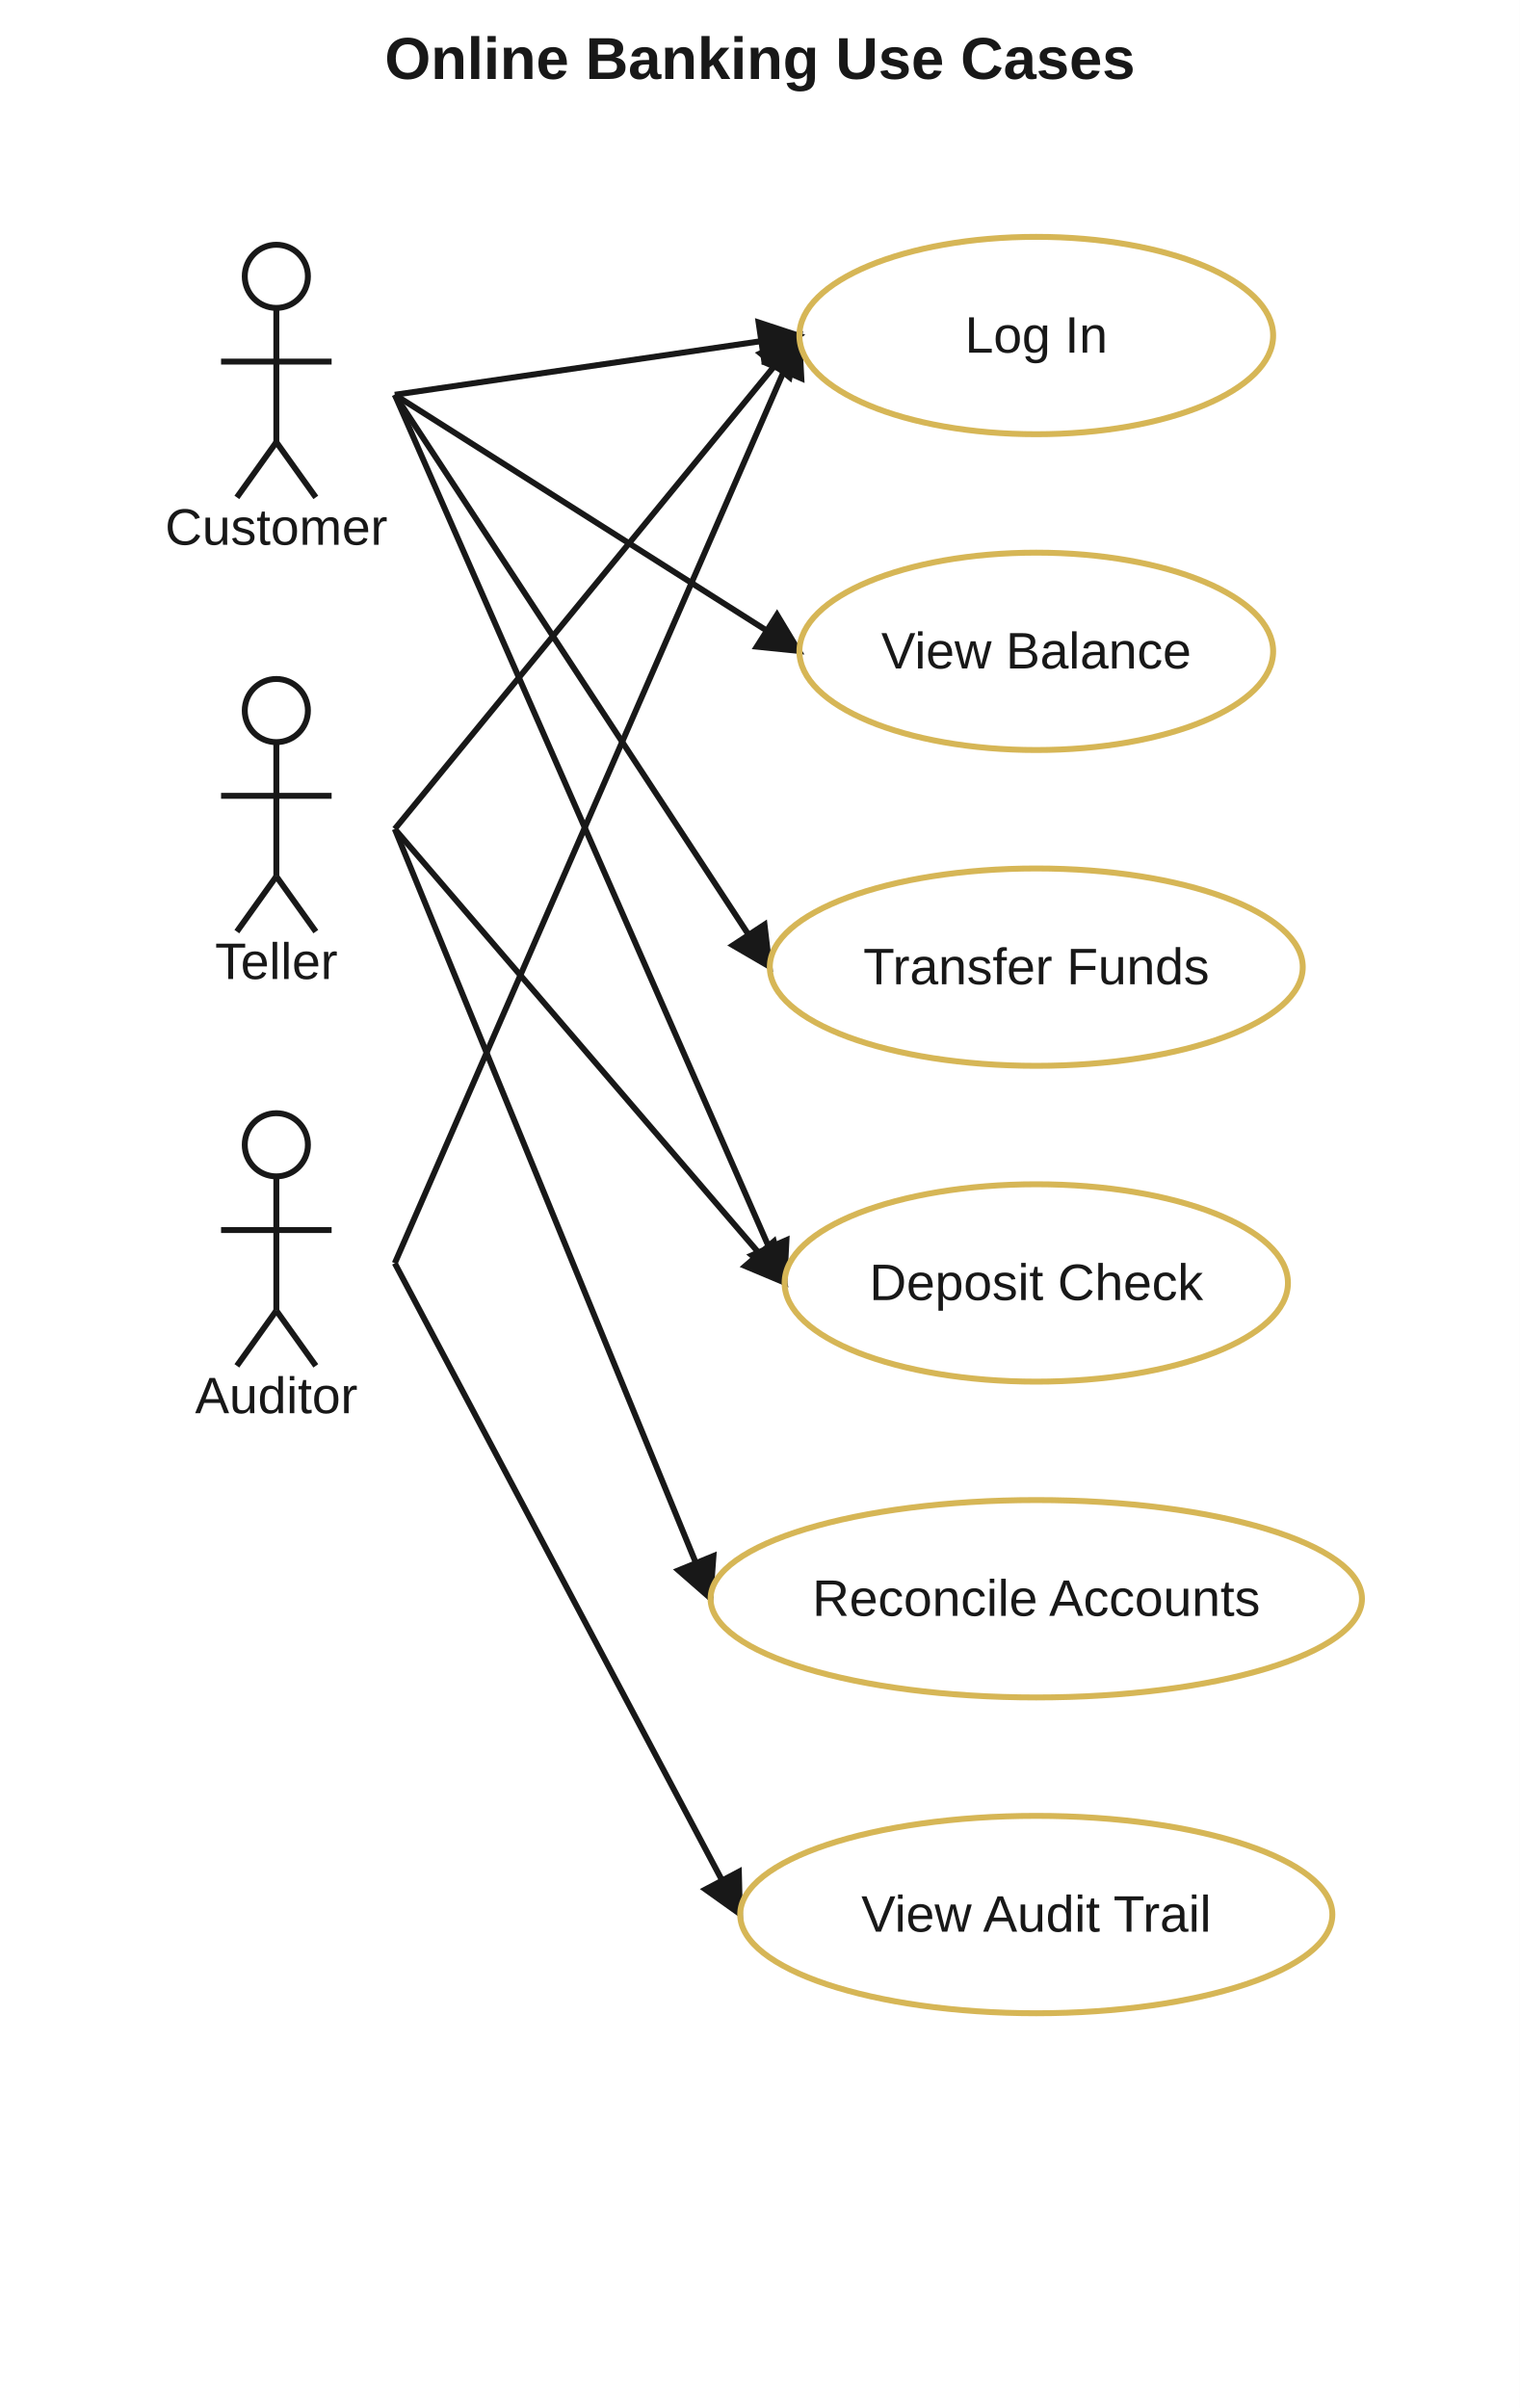
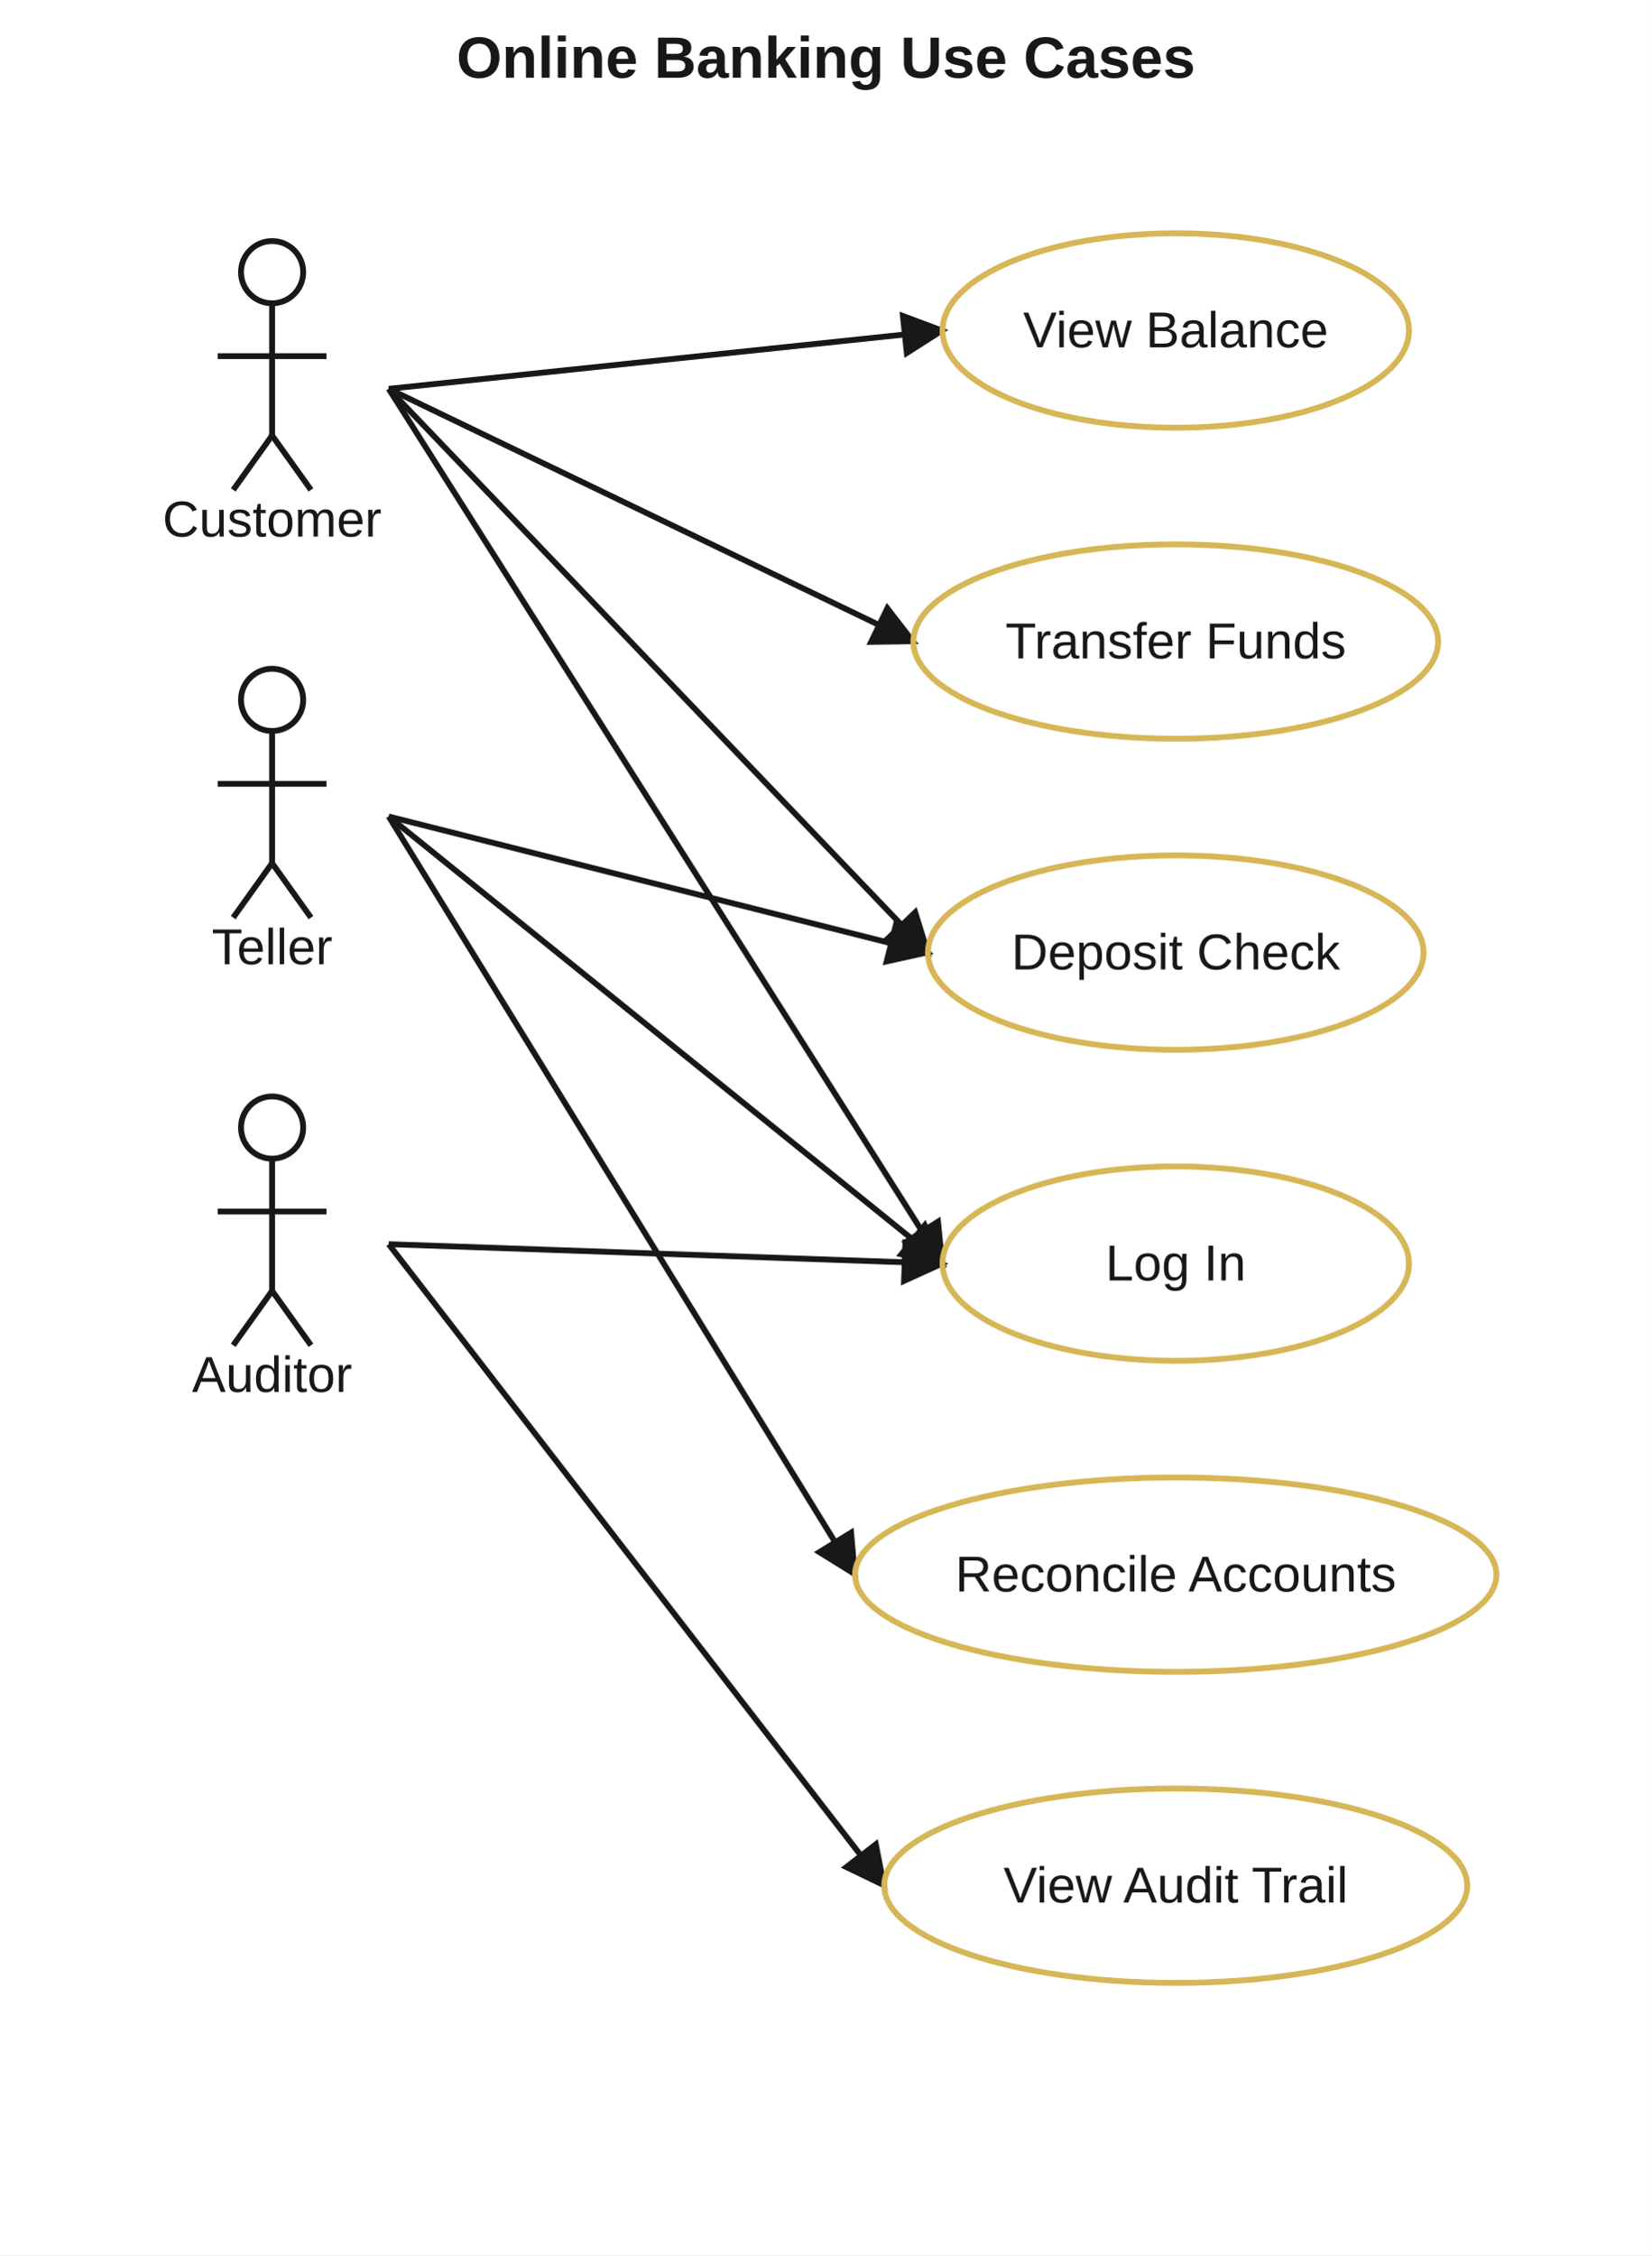
- <svg xmlns="http://www.w3.org/2000/svg" height="610" viewBox="0 0 385 610" width="385">
+ <svg xmlns="http://www.w3.org/2000/svg" height="580" viewBox="0 0 425 580" width="425">
  <defs>
    <marker id="uc-arrow" markerHeight="8" markerWidth="8" orient="auto" refX="7" refY="4">
      <polygon fill="#181818" points="0 0, 8 4, 0 8" />
    </marker>
  </defs>
  <style>
text{font-family:"Liberation Sans",Helvetica,Arial,sans-serif;font-size:13px;fill:#181818}.participant-box{fill:#dae8fc;stroke:#6c8ebf;stroke-width:1.5}.lifeline{stroke:#6c8ebf;stroke-width:1;stroke-dasharray:6,4}.activation{fill:#cce0ff;stroke:#6c8ebf;stroke-width:1}.arrow{stroke:#181818;stroke-width:1.5;fill:none}.arrow-dashed{stroke:#181818;stroke-width:1.5;fill:none;stroke-dasharray:6,3}.note-box{fill:#ffffc0;stroke:#bbbb00;stroke-width:1}.divider-line{stroke:#888888;stroke-width:1.5;stroke-dasharray:8,3}.divider-label{font-weight:bold}.title{font-size:15px;font-weight:bold}.class-line{stroke:#181818;stroke-width:1.5;fill:none}.class-line-dashed{stroke:#181818;stroke-width:1.5;fill:none;stroke-dasharray:6,3}.bg{fill:#ffffff}@media (prefers-color-scheme:dark){text{fill:#e8e8e8}.bg{fill:#1e1e1e}.arrow,.class-line{stroke:#e8e8e8}.arrow-dashed,.class-line-dashed{stroke:#e8e8e8}.divider-line{stroke:#aaaaaa}}
</style>
  <rect class="bg" fill="#ffffff" height="100%" width="100%" />
-   <text class="title" text-anchor="middle" x="192.5" y="20">
+   <text class="title" text-anchor="middle" x="212.5" y="20">
Online Banking Use Cases
</text>
  <g>
-     <line class="arrow" marker-end="url(#uc-arrow)" x1="100" x2="202.5" y1="100" y2="85" />
+     <line class="arrow" marker-end="url(#uc-arrow)" x1="100" x2="242.5" y1="100" y2="325" />
  </g>
  <g>
-     <line class="arrow" marker-end="url(#uc-arrow)" x1="100" x2="202.5" y1="100" y2="165" />
+     <line class="arrow" marker-end="url(#uc-arrow)" x1="100" x2="242.5" y1="100" y2="85" />
  </g>
  <g>
-     <line class="arrow" marker-end="url(#uc-arrow)" x1="100" x2="195" y1="100" y2="245" />
+     <line class="arrow" marker-end="url(#uc-arrow)" x1="100" x2="235" y1="100" y2="165" />
  </g>
  <g>
-     <line class="arrow" marker-end="url(#uc-arrow)" x1="100" x2="198.75" y1="100" y2="325" />
+     <line class="arrow" marker-end="url(#uc-arrow)" x1="100" x2="238.75" y1="100" y2="245" />
  </g>
  <g>
-     <line class="arrow" marker-end="url(#uc-arrow)" x1="100" x2="202.5" y1="210" y2="85" />
+     <line class="arrow" marker-end="url(#uc-arrow)" x1="100" x2="242.5" y1="210" y2="325" />
  </g>
  <g>
-     <line class="arrow" marker-end="url(#uc-arrow)" x1="100" x2="198.75" y1="210" y2="325" />
+     <line class="arrow" marker-end="url(#uc-arrow)" x1="100" x2="238.75" y1="210" y2="245" />
  </g>
  <g>
-     <line class="arrow" marker-end="url(#uc-arrow)" x1="100" x2="180" y1="210" y2="405" />
+     <line class="arrow" marker-end="url(#uc-arrow)" x1="100" x2="220" y1="210" y2="405" />
  </g>
  <g>
-     <line class="arrow" marker-end="url(#uc-arrow)" x1="100" x2="202.5" y1="320" y2="85" />
+     <line class="arrow" marker-end="url(#uc-arrow)" x1="100" x2="242.5" y1="320" y2="325" />
  </g>
  <g>
-     <line class="arrow" marker-end="url(#uc-arrow)" x1="100" x2="187.5" y1="320" y2="485" />
+     <line class="arrow" marker-end="url(#uc-arrow)" x1="100" x2="227.5" y1="320" y2="485" />
  </g>
  <g>
    <circle class="arrow" cx="70" cy="70" r="8" />
    <line class="arrow" x1="70" x2="70" y1="78" y2="112" />
    <line class="arrow" x1="56" x2="84" y1="91.6" y2="91.6" />
    <line class="arrow" x1="70" x2="60" y1="112" y2="126" />
    <line class="arrow" x1="70" x2="80" y1="112" y2="126" />
    <text font-size="13" text-anchor="middle" x="70" y="138">
Customer
</text>
  </g>
  <g>
    <circle class="arrow" cx="70" cy="180" r="8" />
    <line class="arrow" x1="70" x2="70" y1="188" y2="222" />
    <line class="arrow" x1="56" x2="84" y1="201.6" y2="201.6" />
    <line class="arrow" x1="70" x2="60" y1="222" y2="236" />
    <line class="arrow" x1="70" x2="80" y1="222" y2="236" />
    <text font-size="13" text-anchor="middle" x="70" y="248">
Teller
</text>
  </g>
  <g>
    <circle class="arrow" cx="70" cy="290" r="8" />
    <line class="arrow" x1="70" x2="70" y1="298" y2="332" />
    <line class="arrow" x1="56" x2="84" y1="311.6" y2="311.6" />
    <line class="arrow" x1="70" x2="60" y1="332" y2="346" />
    <line class="arrow" x1="70" x2="80" y1="332" y2="346" />
    <text font-size="13" text-anchor="middle" x="70" y="358">
Auditor
</text>
  </g>
  <g>
-     <ellipse cx="262.5" cy="85" fill="none" rx="60" ry="25" stroke="#d6b656" stroke-width="1.5" />
-     <text font-size="13" text-anchor="middle" x="262.5" y="89.333">
+     <ellipse cx="302.5" cy="325" fill="none" rx="60" ry="25" stroke="#d6b656" stroke-width="1.5" />
+     <text font-size="13" text-anchor="middle" x="302.5" y="329.333">
Log In
</text>
  </g>
  <g>
-     <ellipse cx="262.5" cy="165" fill="none" rx="60" ry="25" stroke="#d6b656" stroke-width="1.5" />
-     <text font-size="13" text-anchor="middle" x="262.5" y="169.333">
+     <ellipse cx="302.5" cy="85" fill="none" rx="60" ry="25" stroke="#d6b656" stroke-width="1.5" />
+     <text font-size="13" text-anchor="middle" x="302.5" y="89.333">
View Balance
</text>
  </g>
  <g>
-     <ellipse cx="262.5" cy="245" fill="none" rx="67.5" ry="25" stroke="#d6b656" stroke-width="1.5" />
-     <text font-size="13" text-anchor="middle" x="262.5" y="249.333">
+     <ellipse cx="302.5" cy="165" fill="none" rx="67.5" ry="25" stroke="#d6b656" stroke-width="1.5" />
+     <text font-size="13" text-anchor="middle" x="302.5" y="169.333">
Transfer Funds
</text>
  </g>
  <g>
-     <ellipse cx="262.5" cy="325" fill="none" rx="63.75" ry="25" stroke="#d6b656" stroke-width="1.5" />
-     <text font-size="13" text-anchor="middle" x="262.5" y="329.333">
+     <ellipse cx="302.5" cy="245" fill="none" rx="63.75" ry="25" stroke="#d6b656" stroke-width="1.5" />
+     <text font-size="13" text-anchor="middle" x="302.5" y="249.333">
Deposit Check
</text>
  </g>
  <g>
-     <ellipse cx="262.5" cy="405" fill="none" rx="82.5" ry="25" stroke="#d6b656" stroke-width="1.5" />
-     <text font-size="13" text-anchor="middle" x="262.5" y="409.333">
+     <ellipse cx="302.5" cy="405" fill="none" rx="82.5" ry="25" stroke="#d6b656" stroke-width="1.5" />
+     <text font-size="13" text-anchor="middle" x="302.5" y="409.333">
Reconcile Accounts
</text>
  </g>
  <g>
-     <ellipse cx="262.5" cy="485" fill="none" rx="75" ry="25" stroke="#d6b656" stroke-width="1.5" />
-     <text font-size="13" text-anchor="middle" x="262.5" y="489.333">
+     <ellipse cx="302.5" cy="485" fill="none" rx="75" ry="25" stroke="#d6b656" stroke-width="1.5" />
+     <text font-size="13" text-anchor="middle" x="302.5" y="489.333">
View Audit Trail
</text>
  </g>
</svg>
